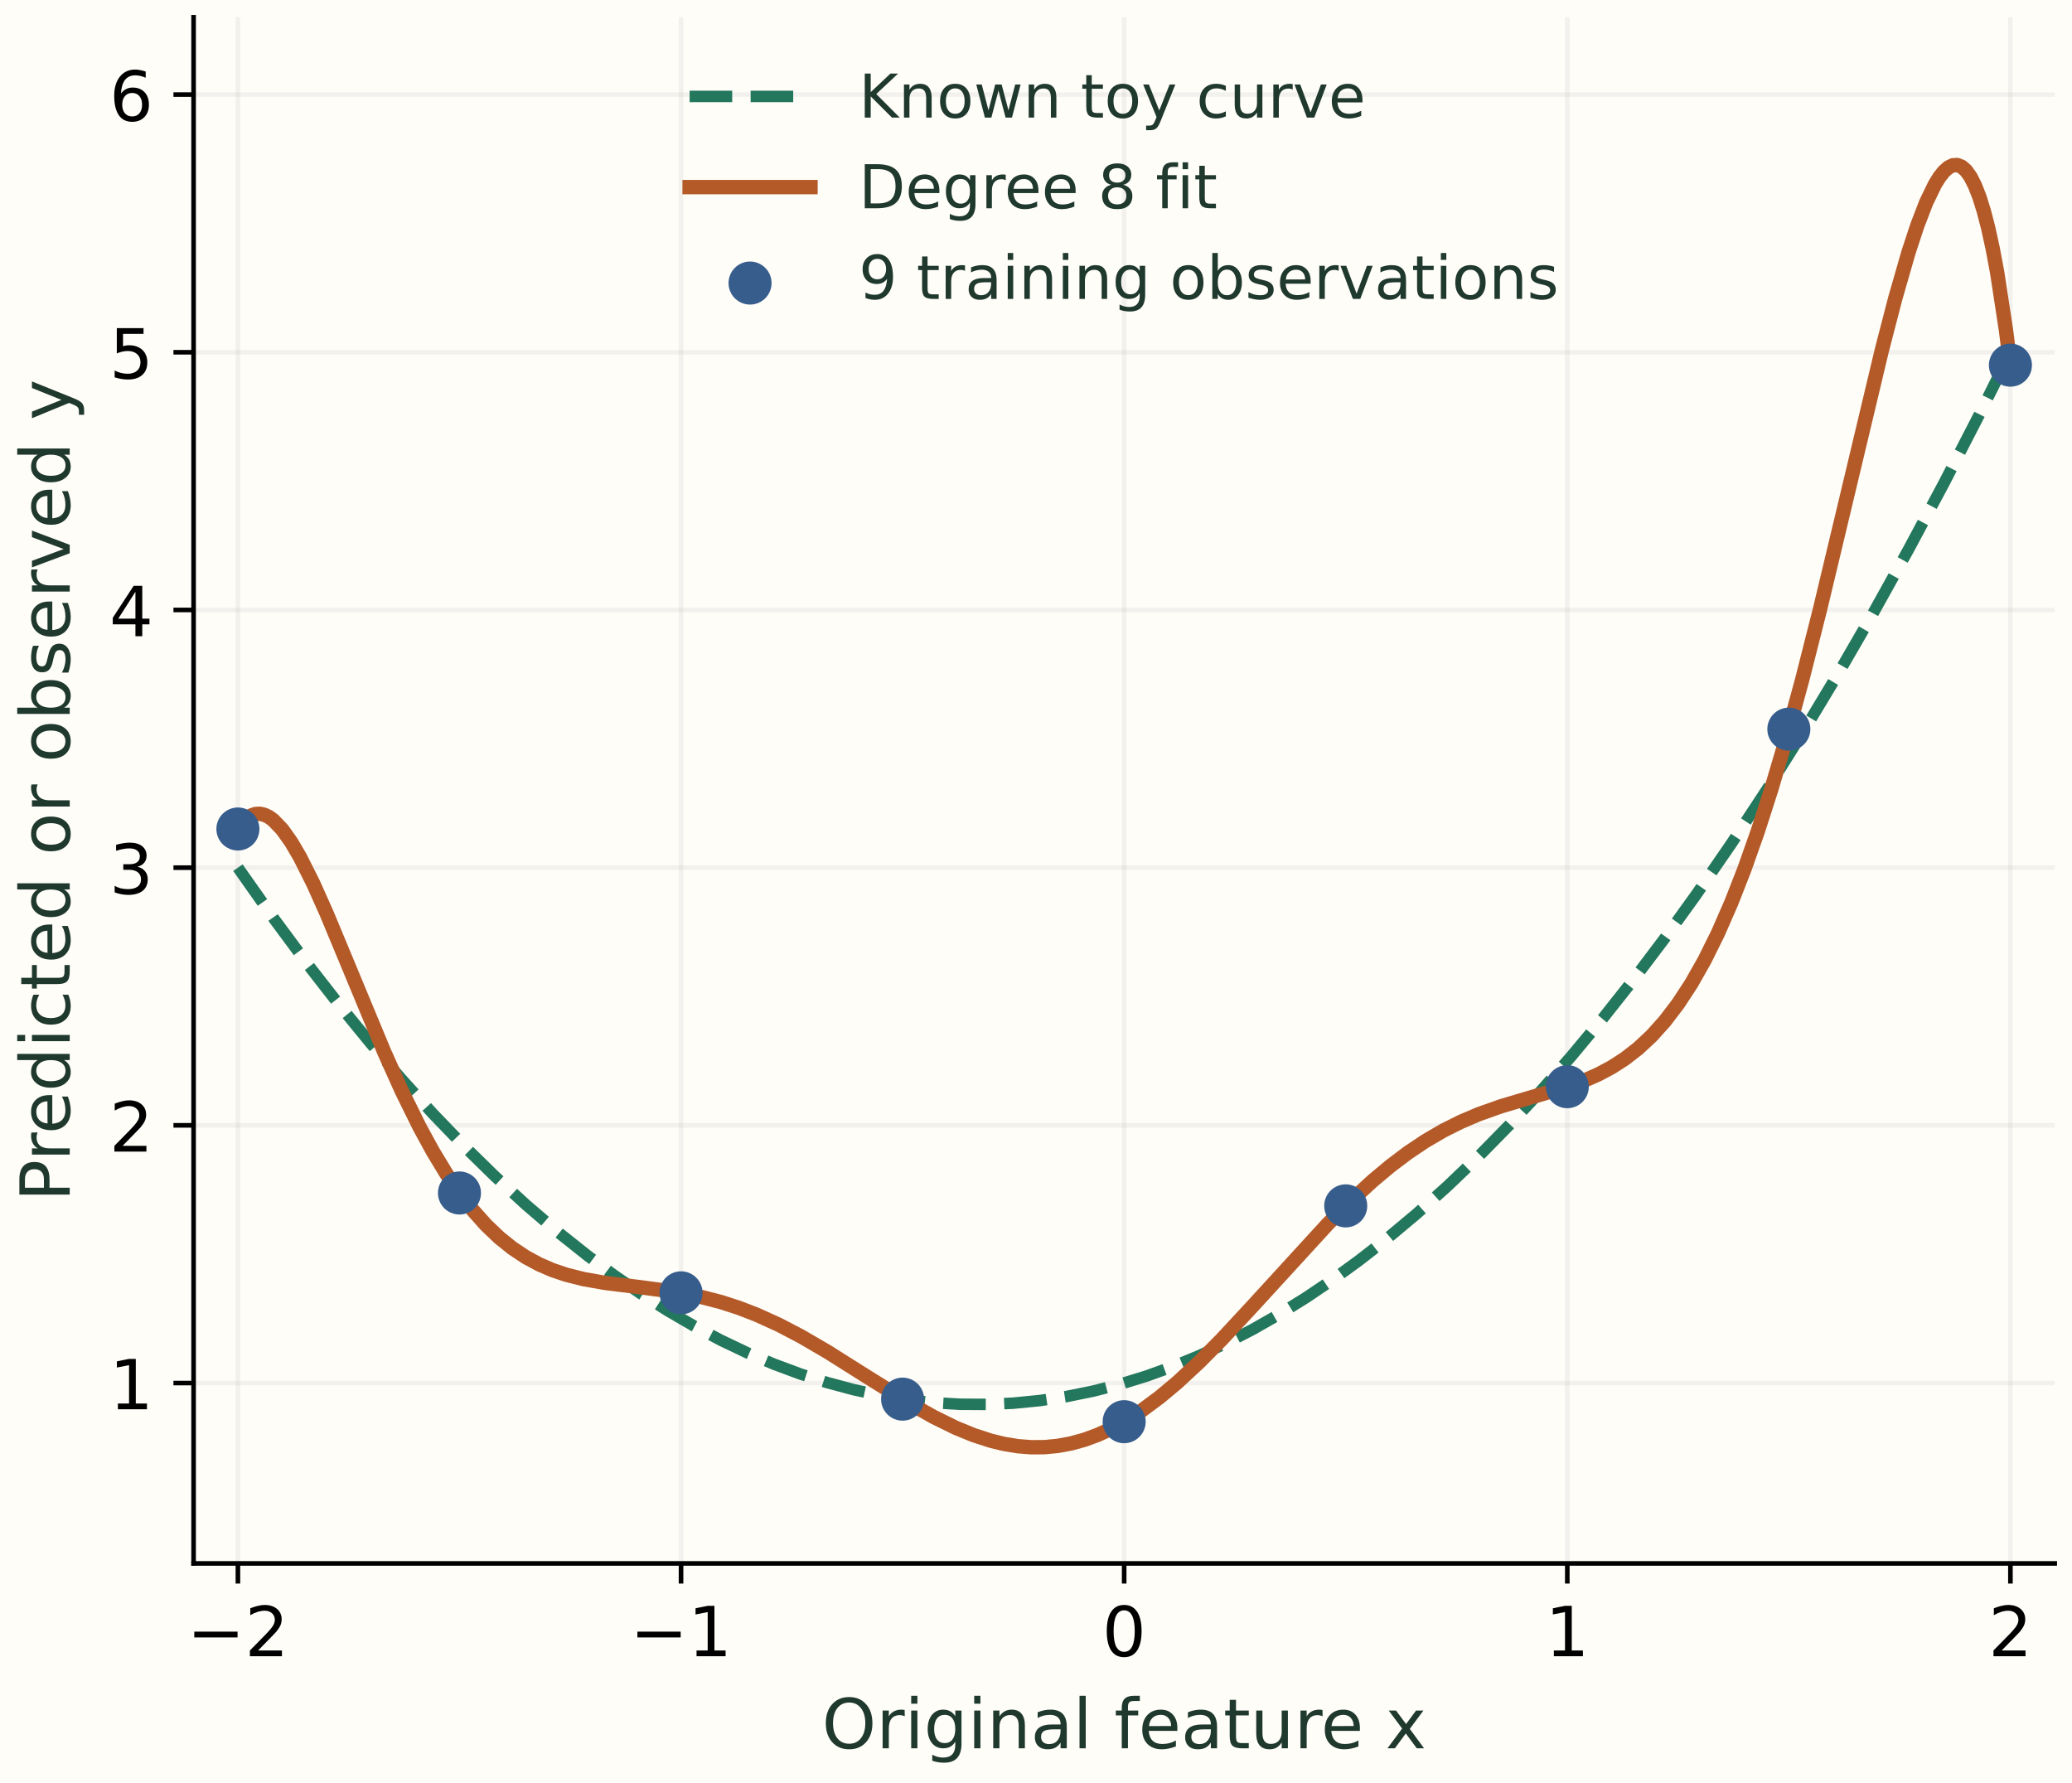
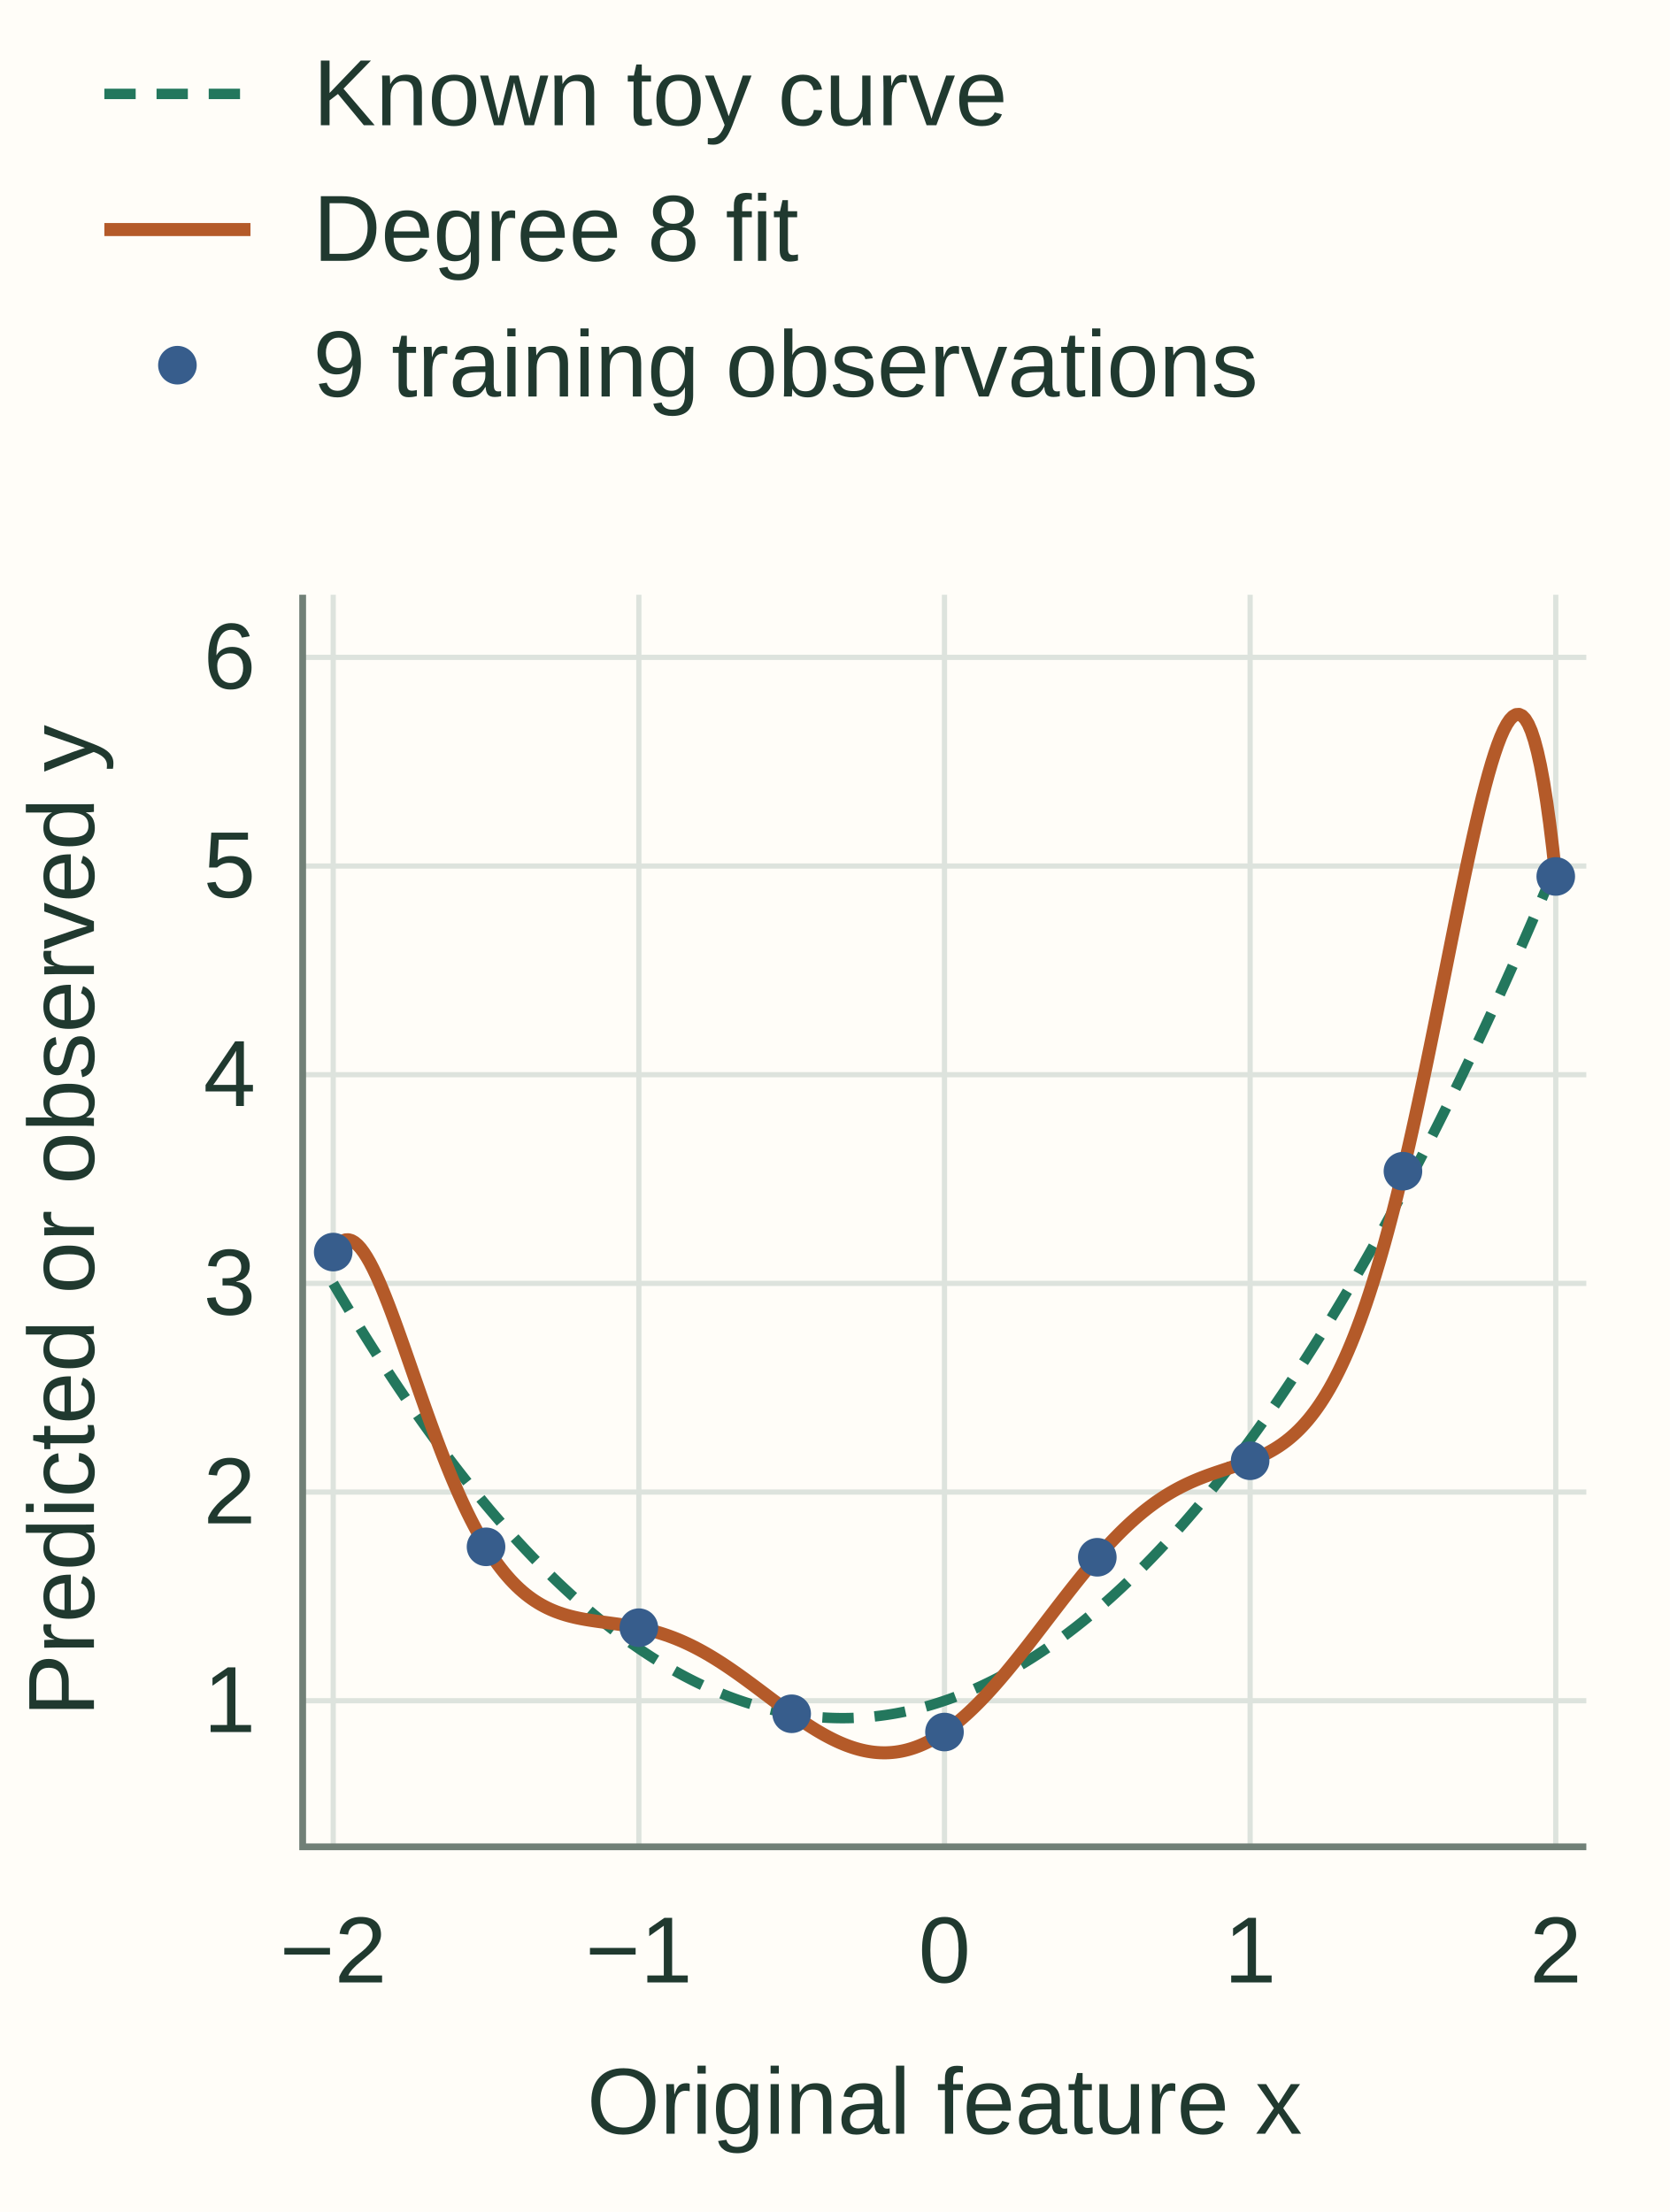
- <svg xmlns="http://www.w3.org/2000/svg" xmlns:xlink="http://www.w3.org/1999/xlink" width="360pt" height="309.6pt" viewBox="0 0 360 309.6" version="1.1">
-   <defs>
-     <style type="text/css">*{stroke-linejoin: round; stroke-linecap: butt}</style>
-   </defs>
-   <g id="figure_1">
-     <g id="patch_1">
-       <path d="M 0 309.6  L 360 309.6  L 360 0  L 0 0  z " style="fill: #fffdf8" />
-     </g>
-     <g id="axes_1">
-       <g id="patch_2">
-         <path d="M 33.636 271.599  L 357 271.599  L 357 3  L 33.636 3  z " style="fill: #fffdf8" />
-       </g>
-       <g id="matplotlib.axis_1">
-         <g id="xtick_1">
-           <g id="line2d_1">
-             <path d="M 41.335 271.599  L 41.335 3  " clip-path="url(#p25ddc0e42a)" style="fill: none; stroke: #b0b0b0; stroke-opacity: 0.15; stroke-width: 0.8; stroke-linecap: square" />
-           </g>
-           <g id="line2d_2">
-             <defs>
-               <path id="mfede6f3389" d="M 0 0  L 0 3.5  " style="stroke: #000000; stroke-width: 0.8" />
-             </defs>
-             <g>
-               <use xlink:href="#mfede6f3389" x="41.335" y="271.599" style="stroke: #000000; stroke-width: 0.8" />
-             </g>
-           </g>
-           <g id="text_1">
-             <text style="font-size: 12px; font-family: 'DejaVu Sans', sans-serif; text-anchor: middle" x="41.335" y="287.716" transform="rotate(-0 41.33531 287.716)">−2</text>
-           </g>
-         </g>
-         <g id="xtick_2">
-           <g id="line2d_3">
-             <path d="M 118.327 271.599  L 118.327 3  " clip-path="url(#p25ddc0e42a)" style="fill: none; stroke: #b0b0b0; stroke-opacity: 0.15; stroke-width: 0.8; stroke-linecap: square" />
-           </g>
-           <g id="line2d_4">
-             <g>
-               <use xlink:href="#mfede6f3389" x="118.327" y="271.599" style="stroke: #000000; stroke-width: 0.8" />
-             </g>
-           </g>
-           <g id="text_2">
-             <text style="font-size: 12px; font-family: 'DejaVu Sans', sans-serif; text-anchor: middle" x="118.327" y="287.716" transform="rotate(-0 118.3266 287.716)">−1</text>
-           </g>
-         </g>
-         <g id="xtick_3">
-           <g id="line2d_5">
-             <path d="M 195.318 271.599  L 195.318 3  " clip-path="url(#p25ddc0e42a)" style="fill: none; stroke: #b0b0b0; stroke-opacity: 0.15; stroke-width: 0.8; stroke-linecap: square" />
-           </g>
-           <g id="line2d_6">
-             <g>
-               <use xlink:href="#mfede6f3389" x="195.318" y="271.599" style="stroke: #000000; stroke-width: 0.8" />
-             </g>
-           </g>
-           <g id="text_3">
-             <text style="font-size: 12px; font-family: 'DejaVu Sans', sans-serif; text-anchor: middle" x="195.318" y="287.716" transform="rotate(-0 195.318 287.716)">0</text>
-           </g>
-         </g>
-         <g id="xtick_4">
-           <g id="line2d_7">
-             <path d="M 272.309 271.599  L 272.309 3  " clip-path="url(#p25ddc0e42a)" style="fill: none; stroke: #b0b0b0; stroke-opacity: 0.15; stroke-width: 0.8; stroke-linecap: square" />
-           </g>
-           <g id="line2d_8">
-             <g>
-               <use xlink:href="#mfede6f3389" x="272.309" y="271.599" style="stroke: #000000; stroke-width: 0.8" />
-             </g>
-           </g>
-           <g id="text_4">
-             <text style="font-size: 12px; font-family: 'DejaVu Sans', sans-serif; text-anchor: middle" x="272.309" y="287.716" transform="rotate(-0 272.3093 287.716)">1</text>
-           </g>
-         </g>
-         <g id="xtick_5">
-           <g id="line2d_9">
-             <path d="M 349.301 271.599  L 349.301 3  " clip-path="url(#p25ddc0e42a)" style="fill: none; stroke: #b0b0b0; stroke-opacity: 0.15; stroke-width: 0.8; stroke-linecap: square" />
-           </g>
-           <g id="line2d_10">
-             <g>
-               <use xlink:href="#mfede6f3389" x="349.301" y="271.599" style="stroke: #000000; stroke-width: 0.8" />
-             </g>
-           </g>
-           <g id="text_5">
-             <text style="font-size: 12px; font-family: 'DejaVu Sans', sans-serif; text-anchor: middle" x="349.301" y="287.716" transform="rotate(-0 349.3006 287.716)">2</text>
-           </g>
-         </g>
-         <g id="text_6">
-           <text style="font-size: 12px; font-family: 'DejaVu Sans', sans-serif; text-anchor: middle; fill: #20392f" x="195.318" y="303.717" transform="rotate(-0 195.318 303.7169)">Original feature x</text>
-         </g>
-       </g>
-       <g id="matplotlib.axis_2">
-         <g id="ytick_1">
-           <g id="line2d_11">
-             <path d="M 33.636 240.262  L 357 240.262  " clip-path="url(#p25ddc0e42a)" style="fill: none; stroke: #b0b0b0; stroke-opacity: 0.15; stroke-width: 0.8; stroke-linecap: square" />
-           </g>
-           <g id="line2d_12">
-             <defs>
-               <path id="m5d71cfb4ba" d="M 0 0  L -3.5 0  " style="stroke: #000000; stroke-width: 0.8" />
-             </defs>
-             <g>
-               <use xlink:href="#m5d71cfb4ba" x="33.636" y="240.262" style="stroke: #000000; stroke-width: 0.8" />
-             </g>
-           </g>
-           <g id="text_7">
-             <text style="font-size: 12px; font-family: 'DejaVu Sans', sans-serif; text-anchor: end" x="26.636" y="244.821" transform="rotate(-0 26.63618 244.8209)">1</text>
-           </g>
-         </g>
-         <g id="ytick_2">
-           <g id="line2d_13">
-             <path d="M 33.636 195.496  L 357 195.496  " clip-path="url(#p25ddc0e42a)" style="fill: none; stroke: #b0b0b0; stroke-opacity: 0.15; stroke-width: 0.8; stroke-linecap: square" />
-           </g>
-           <g id="line2d_14">
-             <g>
-               <use xlink:href="#m5d71cfb4ba" x="33.636" y="195.496" style="stroke: #000000; stroke-width: 0.8" />
-             </g>
-           </g>
-           <g id="text_8">
-             <text style="font-size: 12px; font-family: 'DejaVu Sans', sans-serif; text-anchor: end" x="26.636" y="200.054" transform="rotate(-0 26.63618 200.0545)">2</text>
-           </g>
-         </g>
-         <g id="ytick_3">
-           <g id="line2d_15">
-             <path d="M 33.636 150.729  L 357 150.729  " clip-path="url(#p25ddc0e42a)" style="fill: none; stroke: #b0b0b0; stroke-opacity: 0.15; stroke-width: 0.8; stroke-linecap: square" />
-           </g>
-           <g id="line2d_16">
-             <g>
-               <use xlink:href="#m5d71cfb4ba" x="33.636" y="150.729" style="stroke: #000000; stroke-width: 0.8" />
-             </g>
-           </g>
-           <g id="text_9">
-             <text style="font-size: 12px; font-family: 'DejaVu Sans', sans-serif; text-anchor: end" x="26.636" y="155.288" transform="rotate(-0 26.63618 155.2881)">3</text>
-           </g>
-         </g>
-         <g id="ytick_4">
-           <g id="line2d_17">
-             <path d="M 33.636 105.963  L 357 105.963  " clip-path="url(#p25ddc0e42a)" style="fill: none; stroke: #b0b0b0; stroke-opacity: 0.15; stroke-width: 0.8; stroke-linecap: square" />
-           </g>
-           <g id="line2d_18">
-             <g>
-               <use xlink:href="#m5d71cfb4ba" x="33.636" y="105.963" style="stroke: #000000; stroke-width: 0.8" />
-             </g>
-           </g>
-           <g id="text_10">
-             <text style="font-size: 12px; font-family: 'DejaVu Sans', sans-serif; text-anchor: end" x="26.636" y="110.522" transform="rotate(-0 26.63618 110.5216)">4</text>
-           </g>
-         </g>
-         <g id="ytick_5">
-           <g id="line2d_19">
-             <path d="M 33.636 61.197  L 357 61.197  " clip-path="url(#p25ddc0e42a)" style="fill: none; stroke: #b0b0b0; stroke-opacity: 0.15; stroke-width: 0.8; stroke-linecap: square" />
-           </g>
-           <g id="line2d_20">
-             <g>
-               <use xlink:href="#m5d71cfb4ba" x="33.636" y="61.197" style="stroke: #000000; stroke-width: 0.8" />
-             </g>
-           </g>
-           <g id="text_11">
-             <text style="font-size: 12px; font-family: 'DejaVu Sans', sans-serif; text-anchor: end" x="26.636" y="65.755" transform="rotate(-0 26.63618 65.75519)">5</text>
-           </g>
-         </g>
-         <g id="ytick_6">
-           <g id="line2d_21">
-             <path d="M 33.636 16.43  L 357 16.43  " clip-path="url(#p25ddc0e42a)" style="fill: none; stroke: #b0b0b0; stroke-opacity: 0.15; stroke-width: 0.8; stroke-linecap: square" />
-           </g>
-           <g id="line2d_22">
-             <g>
-               <use xlink:href="#m5d71cfb4ba" x="33.636" y="16.43" style="stroke: #000000; stroke-width: 0.8" />
-             </g>
-           </g>
-           <g id="text_12">
-             <text style="font-size: 12px; font-family: 'DejaVu Sans', sans-serif; text-anchor: end" x="26.636" y="20.989" transform="rotate(-0 26.63618 20.98876)">6</text>
-           </g>
-         </g>
-         <g id="text_13">
-           <text style="font-size: 12px; font-family: 'DejaVu Sans', sans-serif; text-anchor: middle; fill: #20392f" x="12.118" y="137.3" transform="rotate(-90 12.11837 137.2995)">Predicted or observed y</text>
-         </g>
-       </g>
-       <g id="line2d_23">
-         <path d="M 41.335 150.729  L 47.495 159.468  L 53.654 167.777  L 59.043 174.694  L 64.433 181.283  L 69.822 187.542  L 75.211 193.472  L 80.601 199.074  L 85.99 204.346  L 91.38 209.29  L 96.769 213.904  L 102.158 218.189  L 106.778 221.6  L 111.397 224.77  L 116.017 227.698  L 120.636 230.383  L 125.256 232.828  L 129.875 235.03  L 134.495 236.991  L 139.114 238.71  L 143.734 240.187  L 148.353 241.423  L 152.973 242.417  L 157.592 243.169  L 162.212 243.679  L 166.831 243.948  L 171.451 243.975  L 176.07 243.76  L 180.69 243.303  L 185.309 242.605  L 189.929 241.665  L 194.548 240.483  L 199.168 239.059  L 203.787 237.394  L 208.406 235.487  L 213.026 233.338  L 217.645 230.948  L 222.265 228.315  L 226.884 225.441  L 231.504 222.326  L 236.123 218.968  L 240.743 215.369  L 246.132 210.864  L 251.522 206.031  L 256.911 200.868  L 262.3 195.376  L 267.69 189.555  L 273.079 183.406  L 278.469 176.927  L 283.858 170.119  L 289.247 162.982  L 294.637 155.516  L 300.796 146.581  L 306.955 137.216  L 313.115 127.421  L 319.274 117.196  L 325.433 106.542  L 331.593 95.457  L 337.752 83.944  L 343.911 72  L 349.301 61.197  L 349.301 61.197  " clip-path="url(#p25ddc0e42a)" style="fill: none; stroke-dasharray: 7.4,3.2; stroke-dashoffset: 0; stroke: #23775d; stroke-width: 2" />
-       </g>
-       <g id="line2d_24">
-         <path d="M 41.335 144.014  L 42.105 142.951  L 42.875 142.174  L 43.645 141.664  L 44.415 141.402  L 45.185 141.37  L 45.955 141.551  L 46.725 141.93  L 47.495 142.49  L 49.034 144.097  L 50.574 146.261  L 52.114 148.884  L 54.424 153.481  L 56.734 158.64  L 60.583 167.892  L 66.742 182.715  L 69.822 189.56  L 72.902 195.802  L 75.211 200.031  L 77.521 203.848  L 79.831 207.247  L 82.141 210.232  L 84.45 212.816  L 86.76 215.021  L 89.07 216.873  L 91.38 218.404  L 93.689 219.649  L 95.999 220.645  L 98.309 221.428  L 101.389 222.209  L 105.238 222.884  L 111.397 223.637  L 117.557 224.464  L 121.406 225.202  L 125.256 226.192  L 128.336 227.189  L 131.415 228.375  L 135.265 230.12  L 139.114 232.127  L 143.734 234.817  L 150.663 239.183  L 158.362 243.984  L 162.212 246.151  L 166.061 248.044  L 169.141 249.306  L 172.221 250.304  L 174.53 250.858  L 176.84 251.232  L 179.15 251.416  L 181.46 251.402  L 183.769 251.184  L 186.079 250.758  L 188.389 250.123  L 190.698 249.278  L 193.008 248.228  L 195.318 246.977  L 198.398 245.011  L 201.477 242.725  L 204.557 240.149  L 208.406 236.577  L 212.256 232.689  L 217.645 226.887  L 230.734 212.592  L 234.584 208.736  L 238.433 205.185  L 241.513 202.603  L 244.592 200.275  L 247.672 198.212  L 250.752 196.415  L 253.831 194.873  L 256.911 193.562  L 260.761 192.195  L 265.38 190.816  L 272.309 188.781  L 275.389 187.658  L 277.699 186.637  L 280.008 185.408  L 282.318 183.922  L 284.628 182.128  L 286.938 179.974  L 289.247 177.409  L 291.557 174.384  L 293.867 170.854  L 296.177 166.775  L 298.486 162.112  L 300.796 156.837  L 303.106 150.929  L 305.416 144.381  L 307.725 137.197  L 310.035 129.398  L 313.115 118.113  L 316.194 105.958  L 320.814 86.626  L 326.973 60.791  L 329.283 51.87  L 331.593 43.835  L 333.132 39.154  L 334.672 35.157  L 336.212 31.983  L 336.982 30.75  L 337.752 29.781  L 338.522 29.096  L 339.292 28.717  L 340.062 28.667  L 340.832 28.969  L 341.601 29.649  L 342.371 30.732  L 343.141 32.246  L 343.911 34.217  L 344.681 36.676  L 345.451 39.652  L 346.221 43.177  L 346.991 47.284  L 348.531 57.377  L 349.301 63.435  L 349.301 63.435  " clip-path="url(#p25ddc0e42a)" style="fill: none; stroke: #b45a29; stroke-width: 2.5; stroke-linecap: square" />
-       </g>
-       <g id="patch_3">
-         <path d="M 33.636 271.599  L 33.636 3  " style="fill: none; stroke: #000000; stroke-width: 0.8; stroke-linejoin: miter; stroke-linecap: square" />
-       </g>
-       <g id="patch_4">
-         <path d="M 33.636 271.599  L 357 271.599  " style="fill: none; stroke: #000000; stroke-width: 0.8; stroke-linejoin: miter; stroke-linecap: square" />
-       </g>
-       <g id="PathCollection_1">
-         <defs>
-           <path id="m9e605bddea" d="M 0 3.24  C 0.859 3.24 1.684 2.899 2.291 2.291  C 2.899 1.684 3.24 0.859 3.24 0  C 3.24 -0.859 2.899 -1.684 2.291 -2.291  C 1.684 -2.899 0.859 -3.24 0 -3.24  C -0.859 -3.24 -1.684 -2.899 -2.291 -2.291  C -2.899 -1.684 -3.24 -0.859 -3.24 0  C -3.24 0.859 -2.899 1.684 -2.291 2.291  C -1.684 2.899 -0.859 3.24 0 3.24  z " style="stroke: #375d8c" />
-         </defs>
-         <g clip-path="url(#p25ddc0e42a)">
-           <use xlink:href="#m9e605bddea" x="41.335" y="144.014" style="fill: #375d8c; stroke: #375d8c" />
-           <use xlink:href="#m9e605bddea" x="79.831" y="207.247" style="fill: #375d8c; stroke: #375d8c" />
-           <use xlink:href="#m9e605bddea" x="118.327" y="224.594" style="fill: #375d8c; stroke: #375d8c" />
-           <use xlink:href="#m9e605bddea" x="156.822" y="243.06" style="fill: #375d8c; stroke: #375d8c" />
-           <use xlink:href="#m9e605bddea" x="195.318" y="246.977" style="fill: #375d8c; stroke: #375d8c" />
-           <use xlink:href="#m9e605bddea" x="233.814" y="209.485" style="fill: #375d8c; stroke: #375d8c" />
-           <use xlink:href="#m9e605bddea" x="272.309" y="188.781" style="fill: #375d8c; stroke: #375d8c" />
-           <use xlink:href="#m9e605bddea" x="310.805" y="126.668" style="fill: #375d8c; stroke: #375d8c" />
-           <use xlink:href="#m9e605bddea" x="349.301" y="63.435" style="fill: #375d8c; stroke: #375d8c" />
-         </g>
-       </g>
-       <g id="legend_1">
-         <g id="line2d_25">
-           <path d="M 119.818 16.754  L 130.318 16.754  L 140.818 16.754  " style="fill: none; stroke-dasharray: 7.4,3.2; stroke-dashoffset: 0; stroke: #23775d; stroke-width: 2" />
-         </g>
-         <g id="text_14">
-           <text style="font-size: 10.5px; font-family: 'DejaVu Sans', sans-serif; text-anchor: start; fill: #20392f" x="149.218" y="20.429" transform="rotate(-0 149.218 20.4286)">Known toy curve</text>
-         </g>
-         <g id="line2d_26">
-           <path d="M 119.818 32.504  L 130.318 32.504  L 140.818 32.504  " style="fill: none; stroke: #b45a29; stroke-width: 2.5; stroke-linecap: square" />
-         </g>
-         <g id="text_15">
-           <text style="font-size: 10.5px; font-family: 'DejaVu Sans', sans-serif; text-anchor: start; fill: #20392f" x="149.218" y="36.179" transform="rotate(-0 149.218 36.17942)">Degree 8 fit</text>
-         </g>
-         <g id="PathCollection_2">
-           <g>
-             <use xlink:href="#m9e605bddea" x="130.318" y="49.174" style="fill: #375d8c; stroke: #375d8c" />
-           </g>
-         </g>
-         <g id="text_16">
-           <text style="font-size: 10.5px; font-family: 'DejaVu Sans', sans-serif; text-anchor: start; fill: #20392f" x="149.218" y="51.93" transform="rotate(-0 149.218 51.93024)">9 training observations</text>
-         </g>
-       </g>
-     </g>
+ <svg xmlns="http://www.w3.org/2000/svg" width="320" height="424" viewBox="0 0 320 424" role="img" aria-labelledby="title description">
+   <rect width="320" height="424" fill="#fffdf8" />
+   <g stroke="#dde3dd" stroke-width="1">
+     <path d="M 63.857 114 V 354" />
+     <path d="M 122.429 114 V 354" />
+     <path d="M 181 114 V 354" />
+     <path d="M 239.571 114 V 354" />
+     <path d="M 298.143 114 V 354" />
+     <path d="M 58 326 H 304" />
+     <path d="M 58 286 H 304" />
+     <path d="M 58 246 H 304" />
+     <path d="M 58 206 H 304" />
+     <path d="M 58 166 H 304" />
+     <path d="M 58 126 H 304" />
  </g>
-   <defs>
-     <clipPath id="p25ddc0e42a">
-       <rect x="33.636" y="3" width="323.364" height="268.599" />
-     </clipPath>
-   </defs>
+   <path d="M 58 114 V 354 H 304" fill="none" stroke="#718077" stroke-width="1.3" />
+   <path d="M 20 18 H 48" fill="none" stroke="#23775d" stroke-width="2" stroke-dasharray="6 4" />
+   <path d="M 20 44 H 48" fill="none" stroke="#b45a29" stroke-width="2.5" />
+   <circle cx="34" cy="70" r="3.7" fill="#375d8c" />
+   <path id="reference-curve" d="M 63.857 246 L 64.443 246.997 L 65.029 247.988 L 65.614 248.973 L 66.2 249.952 L 66.786 250.925 L 67.371 251.892 L 67.957 252.853 L 68.543 253.808 L 69.129 254.757 L 69.714 255.7 L 70.3 256.637 L 70.886 257.568 L 71.471 258.493 L 72.057 259.412 L 72.643 260.325 L 73.229 261.232 L 73.814 262.133 L 74.4 263.028 L 74.986 263.917 L 75.571 264.8 L 76.157 265.677 L 76.743 266.548 L 77.329 267.413 L 77.914 268.272 L 78.5 269.125 L 79.086 269.972 L 79.671 270.813 L 80.257 271.648 L 80.843 272.477 L 81.429 273.3 L 82.014 274.117 L 82.6 274.928 L 83.186 275.733 L 83.771 276.532 L 84.357 277.325 L 84.943 278.112 L 85.529 278.893 L 86.114 279.668 L 86.7 280.437 L 87.286 281.2 L 87.871 281.957 L 88.457 282.708 L 89.043 283.453 L 89.629 284.192 L 90.214 284.925 L 90.8 285.652 L 91.386 286.373 L 91.971 287.088 L 92.557 287.797 L 93.143 288.5 L 93.729 289.197 L 94.314 289.888 L 94.9 290.573 L 95.486 291.252 L 96.071 291.925 L 96.657 292.592 L 97.243 293.253 L 97.829 293.908 L 98.414 294.557 L 99 295.2 L 99.586 295.837 L 100.171 296.468 L 100.757 297.093 L 101.343 297.712 L 101.929 298.325 L 102.514 298.932 L 103.1 299.533 L 103.686 300.128 L 104.271 300.717 L 104.857 301.3 L 105.443 301.877 L 106.029 302.448 L 106.614 303.013 L 107.2 303.572 L 107.786 304.125 L 108.371 304.672 L 108.957 305.213 L 109.543 305.748 L 110.129 306.277 L 110.714 306.8 L 111.3 307.317 L 111.886 307.828 L 112.471 308.333 L 113.057 308.832 L 113.643 309.325 L 114.229 309.812 L 114.814 310.293 L 115.4 310.768 L 115.986 311.237 L 116.571 311.7 L 117.157 312.157 L 117.743 312.608 L 118.329 313.053 L 118.914 313.492 L 119.5 313.925 L 120.086 314.352 L 120.671 314.773 L 121.257 315.188 L 121.843 315.597 L 122.429 316 L 123.014 316.397 L 123.6 316.788 L 124.186 317.173 L 124.771 317.552 L 125.357 317.925 L 125.943 318.292 L 126.529 318.653 L 127.114 319.008 L 127.7 319.357 L 128.286 319.7 L 128.871 320.037 L 129.457 320.368 L 130.043 320.693 L 130.629 321.012 L 131.214 321.325 L 131.8 321.632 L 132.386 321.933 L 132.971 322.228 L 133.557 322.517 L 134.143 322.8 L 134.729 323.077 L 135.314 323.348 L 135.9 323.613 L 136.486 323.872 L 137.071 324.125 L 137.657 324.372 L 138.243 324.613 L 138.829 324.848 L 139.414 325.077 L 140 325.3 L 140.586 325.517 L 141.171 325.728 L 141.757 325.933 L 142.343 326.132 L 142.929 326.325 L 143.514 326.512 L 144.1 326.693 L 144.686 326.868 L 145.271 327.037 L 145.857 327.2 L 146.443 327.357 L 147.029 327.508 L 147.614 327.653 L 148.2 327.792 L 148.786 327.925 L 149.371 328.052 L 149.957 328.173 L 150.543 328.288 L 151.129 328.397 L 151.714 328.5 L 152.3 328.597 L 152.886 328.688 L 153.471 328.773 L 154.057 328.852 L 154.643 328.925 L 155.229 328.992 L 155.814 329.053 L 156.4 329.108 L 156.986 329.157 L 157.571 329.2 L 158.157 329.237 L 158.743 329.268 L 159.329 329.293 L 159.914 329.312 L 160.5 329.325 L 161.086 329.332 L 161.671 329.333 L 162.257 329.328 L 162.843 329.317 L 163.429 329.3 L 164.014 329.277 L 164.6 329.248 L 165.186 329.213 L 165.771 329.172 L 166.357 329.125 L 166.943 329.072 L 167.529 329.013 L 168.114 328.948 L 168.7 328.877 L 169.286 328.8 L 169.871 328.717 L 170.457 328.628 L 171.043 328.533 L 171.629 328.432 L 172.214 328.325 L 172.8 328.212 L 173.386 328.093 L 173.971 327.968 L 174.557 327.837 L 175.143 327.7 L 175.729 327.557 L 176.314 327.408 L 176.9 327.253 L 177.486 327.092 L 178.071 326.925 L 178.657 326.752 L 179.243 326.573 L 179.829 326.388 L 180.414 326.197 L 181 326 L 181.586 325.797 L 182.171 325.588 L 182.757 325.373 L 183.343 325.152 L 183.929 324.925 L 184.514 324.692 L 185.1 324.453 L 185.686 324.208 L 186.271 323.957 L 186.857 323.7 L 187.443 323.437 L 188.029 323.168 L 188.614 322.893 L 189.2 322.612 L 189.786 322.325 L 190.371 322.032 L 190.957 321.733 L 191.543 321.428 L 192.129 321.117 L 192.714 320.8 L 193.3 320.477 L 193.886 320.148 L 194.471 319.813 L 195.057 319.472 L 195.643 319.125 L 196.229 318.772 L 196.814 318.413 L 197.4 318.048 L 197.986 317.677 L 198.571 317.3 L 199.157 316.917 L 199.743 316.528 L 200.329 316.133 L 200.914 315.732 L 201.5 315.325 L 202.086 314.912 L 202.671 314.493 L 203.257 314.068 L 203.843 313.637 L 204.429 313.2 L 205.014 312.757 L 205.6 312.308 L 206.186 311.853 L 206.771 311.392 L 207.357 310.925 L 207.943 310.452 L 208.529 309.973 L 209.114 309.488 L 209.7 308.997 L 210.286 308.5 L 210.871 307.997 L 211.457 307.488 L 212.043 306.973 L 212.629 306.452 L 213.214 305.925 L 213.8 305.392 L 214.386 304.853 L 214.971 304.308 L 215.557 303.757 L 216.143 303.2 L 216.729 302.637 L 217.314 302.068 L 217.9 301.493 L 218.486 300.912 L 219.071 300.325 L 219.657 299.732 L 220.243 299.133 L 220.829 298.528 L 221.414 297.917 L 222 297.3 L 222.586 296.677 L 223.171 296.048 L 223.757 295.413 L 224.343 294.772 L 224.929 294.125 L 225.514 293.472 L 226.1 292.813 L 226.686 292.148 L 227.271 291.477 L 227.857 290.8 L 228.443 290.117 L 229.029 289.428 L 229.614 288.733 L 230.2 288.032 L 230.786 287.325 L 231.371 286.612 L 231.957 285.893 L 232.543 285.168 L 233.129 284.437 L 233.714 283.7 L 234.3 282.957 L 234.886 282.208 L 235.471 281.453 L 236.057 280.692 L 236.643 279.925 L 237.229 279.152 L 237.814 278.373 L 238.4 277.588 L 238.986 276.797 L 239.571 276 L 240.157 275.197 L 240.743 274.388 L 241.329 273.573 L 241.914 272.752 L 242.5 271.925 L 243.086 271.092 L 243.671 270.253 L 244.257 269.408 L 244.843 268.557 L 245.429 267.7 L 246.014 266.837 L 246.6 265.968 L 247.186 265.093 L 247.771 264.212 L 248.357 263.325 L 248.943 262.432 L 249.529 261.533 L 250.114 260.628 L 250.7 259.717 L 251.286 258.8 L 251.871 257.877 L 252.457 256.948 L 253.043 256.013 L 253.629 255.072 L 254.214 254.125 L 254.8 253.172 L 255.386 252.213 L 255.971 251.248 L 256.557 250.277 L 257.143 249.3 L 257.729 248.317 L 258.314 247.328 L 258.9 246.333 L 259.486 245.332 L 260.071 244.325 L 260.657 243.312 L 261.243 242.293 L 261.829 241.268 L 262.414 240.237 L 263 239.2 L 263.586 238.157 L 264.171 237.108 L 264.757 236.053 L 265.343 234.992 L 265.929 233.925 L 266.514 232.852 L 267.1 231.773 L 267.686 230.688 L 268.271 229.597 L 268.857 228.5 L 269.443 227.397 L 270.029 226.288 L 270.614 225.173 L 271.2 224.052 L 271.786 222.925 L 272.371 221.792 L 272.957 220.653 L 273.543 219.508 L 274.129 218.357 L 274.714 217.2 L 275.3 216.037 L 275.886 214.868 L 276.471 213.693 L 277.057 212.512 L 277.643 211.325 L 278.229 210.132 L 278.814 208.933 L 279.4 207.728 L 279.986 206.517 L 280.571 205.3 L 281.157 204.077 L 281.743 202.848 L 282.329 201.613 L 282.914 200.372 L 283.5 199.125 L 284.086 197.872 L 284.671 196.613 L 285.257 195.348 L 285.843 194.077 L 286.429 192.8 L 287.014 191.517 L 287.6 190.228 L 288.186 188.933 L 288.771 187.632 L 289.357 186.325 L 289.943 185.012 L 290.529 183.693 L 291.114 182.368 L 291.7 181.037 L 292.286 179.7 L 292.871 178.357 L 293.457 177.008 L 294.043 175.653 L 294.629 174.292 L 295.214 172.925 L 295.8 171.552 L 296.386 170.173 L 296.971 168.788 L 297.557 167.397 L 298.143 166" fill="none" stroke="#23775d" stroke-width="2" stroke-dasharray="6 4" />
+   <path id="fitted-curve" d="M 63.857 240 L 64.443 239.05 L 65.029 238.356 L 65.614 237.9 L 66.2 237.665 L 66.786 237.637 L 67.371 237.799 L 67.957 238.137 L 68.543 238.638 L 69.129 239.287 L 69.714 240.074 L 70.3 240.984 L 70.886 242.008 L 71.471 243.133 L 72.057 244.351 L 72.643 245.65 L 73.229 247.023 L 73.814 248.459 L 74.4 249.95 L 74.986 251.489 L 75.571 253.068 L 76.157 254.681 L 76.743 256.32 L 77.329 257.979 L 77.914 259.653 L 78.5 261.335 L 79.086 263.022 L 79.671 264.708 L 80.257 266.389 L 80.843 268.06 L 81.429 269.718 L 82.014 271.359 L 82.6 272.981 L 83.186 274.58 L 83.771 276.153 L 84.357 277.698 L 84.943 279.213 L 85.529 280.696 L 86.114 282.145 L 86.7 283.558 L 87.286 284.935 L 87.871 286.273 L 88.457 287.573 L 89.043 288.833 L 89.629 290.052 L 90.214 291.231 L 90.8 292.368 L 91.386 293.463 L 91.971 294.517 L 92.557 295.529 L 93.143 296.5 L 93.729 297.43 L 94.314 298.318 L 94.9 299.167 L 95.486 299.976 L 96.071 300.745 L 96.657 301.476 L 97.243 302.169 L 97.829 302.826 L 98.414 303.446 L 99 304.031 L 99.586 304.583 L 100.171 305.101 L 100.757 305.588 L 101.343 306.043 L 101.929 306.469 L 102.514 306.867 L 103.1 307.237 L 103.686 307.582 L 104.271 307.901 L 104.857 308.198 L 105.443 308.471 L 106.029 308.724 L 106.614 308.957 L 107.2 309.171 L 107.786 309.369 L 108.371 309.55 L 108.957 309.716 L 109.543 309.869 L 110.129 310.01 L 110.714 310.139 L 111.3 310.258 L 111.886 310.369 L 112.471 310.472 L 113.057 310.568 L 113.643 310.659 L 114.229 310.745 L 114.814 310.828 L 115.4 310.908 L 115.986 310.987 L 116.571 311.066 L 117.157 311.145 L 117.743 311.225 L 118.329 311.307 L 118.914 311.392 L 119.5 311.48 L 120.086 311.573 L 120.671 311.671 L 121.257 311.774 L 121.843 311.884 L 122.429 312 L 123.014 312.124 L 123.6 312.255 L 124.186 312.395 L 124.771 312.544 L 125.357 312.701 L 125.943 312.868 L 126.529 313.045 L 127.114 313.231 L 127.7 313.428 L 128.286 313.634 L 128.871 313.852 L 129.457 314.08 L 130.043 314.318 L 130.629 314.567 L 131.214 314.827 L 131.8 315.098 L 132.386 315.379 L 132.971 315.67 L 133.557 315.972 L 134.143 316.284 L 134.729 316.606 L 135.314 316.937 L 135.9 317.278 L 136.486 317.629 L 137.071 317.988 L 137.657 318.355 L 138.243 318.731 L 138.829 319.115 L 139.414 319.506 L 140 319.904 L 140.586 320.308 L 141.171 320.718 L 141.757 321.134 L 142.343 321.555 L 142.929 321.98 L 143.514 322.41 L 144.1 322.842 L 144.686 323.278 L 145.271 323.715 L 145.857 324.155 L 146.443 324.595 L 147.029 325.036 L 147.614 325.476 L 148.2 325.916 L 148.786 326.354 L 149.371 326.79 L 149.957 327.223 L 150.543 327.653 L 151.129 328.079 L 151.714 328.5 L 152.3 328.916 L 152.886 329.325 L 153.471 329.728 L 154.057 330.124 L 154.643 330.512 L 155.229 330.891 L 155.814 331.261 L 156.4 331.622 L 156.986 331.971 L 157.571 332.31 L 158.157 332.638 L 158.743 332.953 L 159.329 333.255 L 159.914 333.544 L 160.5 333.82 L 161.086 334.081 L 161.671 334.327 L 162.257 334.558 L 162.843 334.773 L 163.429 334.972 L 164.014 335.154 L 164.6 335.32 L 165.186 335.467 L 165.771 335.597 L 166.357 335.708 L 166.943 335.801 L 167.529 335.876 L 168.114 335.931 L 168.7 335.966 L 169.286 335.982 L 169.871 335.978 L 170.457 335.954 L 171.043 335.909 L 171.629 335.844 L 172.214 335.759 L 172.8 335.653 L 173.386 335.526 L 173.971 335.378 L 174.557 335.21 L 175.143 335.02 L 175.729 334.81 L 176.314 334.58 L 176.9 334.328 L 177.486 334.056 L 178.071 333.763 L 178.657 333.451 L 179.243 333.118 L 179.829 332.765 L 180.414 332.392 L 181 332 L 181.586 331.589 L 182.171 331.159 L 182.757 330.71 L 183.343 330.243 L 183.929 329.758 L 184.514 329.256 L 185.1 328.736 L 185.686 328.2 L 186.271 327.648 L 186.857 327.08 L 187.443 326.497 L 188.029 325.899 L 188.614 325.287 L 189.2 324.661 L 189.786 324.022 L 190.371 323.371 L 190.957 322.707 L 191.543 322.033 L 192.129 321.347 L 192.714 320.652 L 193.3 319.947 L 193.886 319.233 L 194.471 318.512 L 195.057 317.782 L 195.643 317.046 L 196.229 316.304 L 196.814 315.557 L 197.4 314.805 L 197.986 314.049 L 198.571 313.29 L 199.157 312.528 L 199.743 311.764 L 200.329 311 L 200.914 310.235 L 201.5 309.47 L 202.086 308.706 L 202.671 307.944 L 203.257 307.185 L 203.843 306.428 L 204.429 305.675 L 205.014 304.927 L 205.6 304.184 L 206.186 303.447 L 206.771 302.716 L 207.357 301.992 L 207.943 301.276 L 208.529 300.568 L 209.114 299.869 L 209.7 299.18 L 210.286 298.5 L 210.871 297.831 L 211.457 297.172 L 212.043 296.525 L 212.629 295.89 L 213.214 295.268 L 213.8 294.658 L 214.386 294.06 L 214.971 293.477 L 215.557 292.907 L 216.143 292.351 L 216.729 291.809 L 217.314 291.281 L 217.9 290.769 L 218.486 290.271 L 219.071 289.787 L 219.657 289.319 L 220.243 288.866 L 220.829 288.427 L 221.414 288.004 L 222 287.595 L 222.586 287.201 L 223.171 286.821 L 223.757 286.456 L 224.343 286.105 L 224.929 285.767 L 225.514 285.443 L 226.1 285.132 L 226.686 284.833 L 227.271 284.547 L 227.857 284.272 L 228.443 284.008 L 229.029 283.755 L 229.614 283.511 L 230.2 283.277 L 230.786 283.05 L 231.371 282.832 L 231.957 282.619 L 232.543 282.413 L 233.129 282.211 L 233.714 282.014 L 234.3 281.819 L 234.886 281.625 L 235.471 281.433 L 236.057 281.24 L 236.643 281.045 L 237.229 280.847 L 237.814 280.645 L 238.4 280.437 L 238.986 280.223 L 239.571 280 L 240.157 279.767 L 240.743 279.524 L 241.329 279.267 L 241.914 278.997 L 242.5 278.71 L 243.086 278.407 L 243.671 278.084 L 244.257 277.741 L 244.843 277.376 L 245.429 276.986 L 246.014 276.572 L 246.6 276.13 L 247.186 275.659 L 247.771 275.157 L 248.357 274.623 L 248.943 274.056 L 249.529 273.452 L 250.114 272.811 L 250.7 272.131 L 251.286 271.41 L 251.871 270.646 L 252.457 269.839 L 253.043 268.986 L 253.629 268.085 L 254.214 267.136 L 254.8 266.137 L 255.386 265.086 L 255.971 263.981 L 256.557 262.823 L 257.143 261.608 L 257.729 260.337 L 258.314 259.008 L 258.9 257.619 L 259.486 256.171 L 260.071 254.662 L 260.657 253.091 L 261.243 251.457 L 261.829 249.761 L 262.414 248.002 L 263 246.179 L 263.586 244.292 L 264.171 242.341 L 264.757 240.327 L 265.343 238.25 L 265.929 236.11 L 266.514 233.908 L 267.1 231.645 L 267.686 229.322 L 268.271 226.94 L 268.857 224.5 L 269.443 222.005 L 270.029 219.456 L 270.614 216.856 L 271.2 214.207 L 271.786 211.512 L 272.371 208.773 L 272.957 205.995 L 273.543 203.181 L 274.129 200.335 L 274.714 197.461 L 275.3 194.564 L 275.886 191.649 L 276.471 188.722 L 277.057 185.788 L 277.643 182.853 L 278.229 179.924 L 278.814 177.009 L 279.4 174.114 L 279.986 171.248 L 280.571 168.42 L 281.157 165.637 L 281.743 162.911 L 282.329 160.25 L 282.914 157.666 L 283.5 155.169 L 284.086 152.772 L 284.671 150.487 L 285.257 148.326 L 285.843 146.304 L 286.429 144.435 L 287.014 142.733 L 287.6 141.215 L 288.186 139.897 L 288.771 138.796 L 289.357 137.93 L 289.943 137.317 L 290.529 136.979 L 291.114 136.934 L 291.7 137.204 L 292.286 137.812 L 292.871 138.779 L 293.457 140.132 L 294.043 141.893 L 294.629 144.09 L 295.214 146.75 L 295.8 149.899 L 296.386 153.569 L 296.971 157.787 L 297.557 162.587 L 298.143 168" fill="none" stroke="#b45a29" stroke-width="2.5" stroke-linejoin="round" />
+   <g id="training-observations" fill="#375d8c">
+     <circle cx="63.857" cy="240" r="3.7" />
+     <circle cx="93.143" cy="296.5" r="3.7" />
+     <circle cx="122.429" cy="312" r="3.7" />
+     <circle cx="151.714" cy="328.5" r="3.7" />
+     <circle cx="181" cy="332" r="3.7" />
+     <circle cx="210.286" cy="298.5" r="3.7" />
+     <circle cx="239.571" cy="280" r="3.7" />
+     <circle cx="268.857" cy="224.5" r="3.7" />
+     <circle cx="298.143" cy="168" r="3.7" />
+   </g>
+   <g fill="#20392f" font-family="Arial, sans-serif" font-size="18">
+     <text x="60" y="24">Known toy curve</text>
+     <text x="60" y="50">Degree 8 fit</text>
+     <text x="60" y="76">9 training observations</text>
+     <text x="63.857" y="380" text-anchor="middle">−2</text>
+     <text x="122.429" y="380" text-anchor="middle">−1</text>
+     <text x="181" y="380" text-anchor="middle">0</text>
+     <text x="239.571" y="380" text-anchor="middle">1</text>
+     <text x="298.143" y="380" text-anchor="middle">2</text>
+     <text x="49" y="332" text-anchor="end">1</text>
+     <text x="49" y="292" text-anchor="end">2</text>
+     <text x="49" y="252" text-anchor="end">3</text>
+     <text x="49" y="212" text-anchor="end">4</text>
+     <text x="49" y="172" text-anchor="end">5</text>
+     <text x="49" y="132" text-anchor="end">6</text>
+     <text x="181" y="409" text-anchor="middle">Original feature x</text>
+     <text x="18" y="234" text-anchor="middle" transform="rotate(-90 18 234)">Predicted or observed y</text>
+   </g>
</svg>
